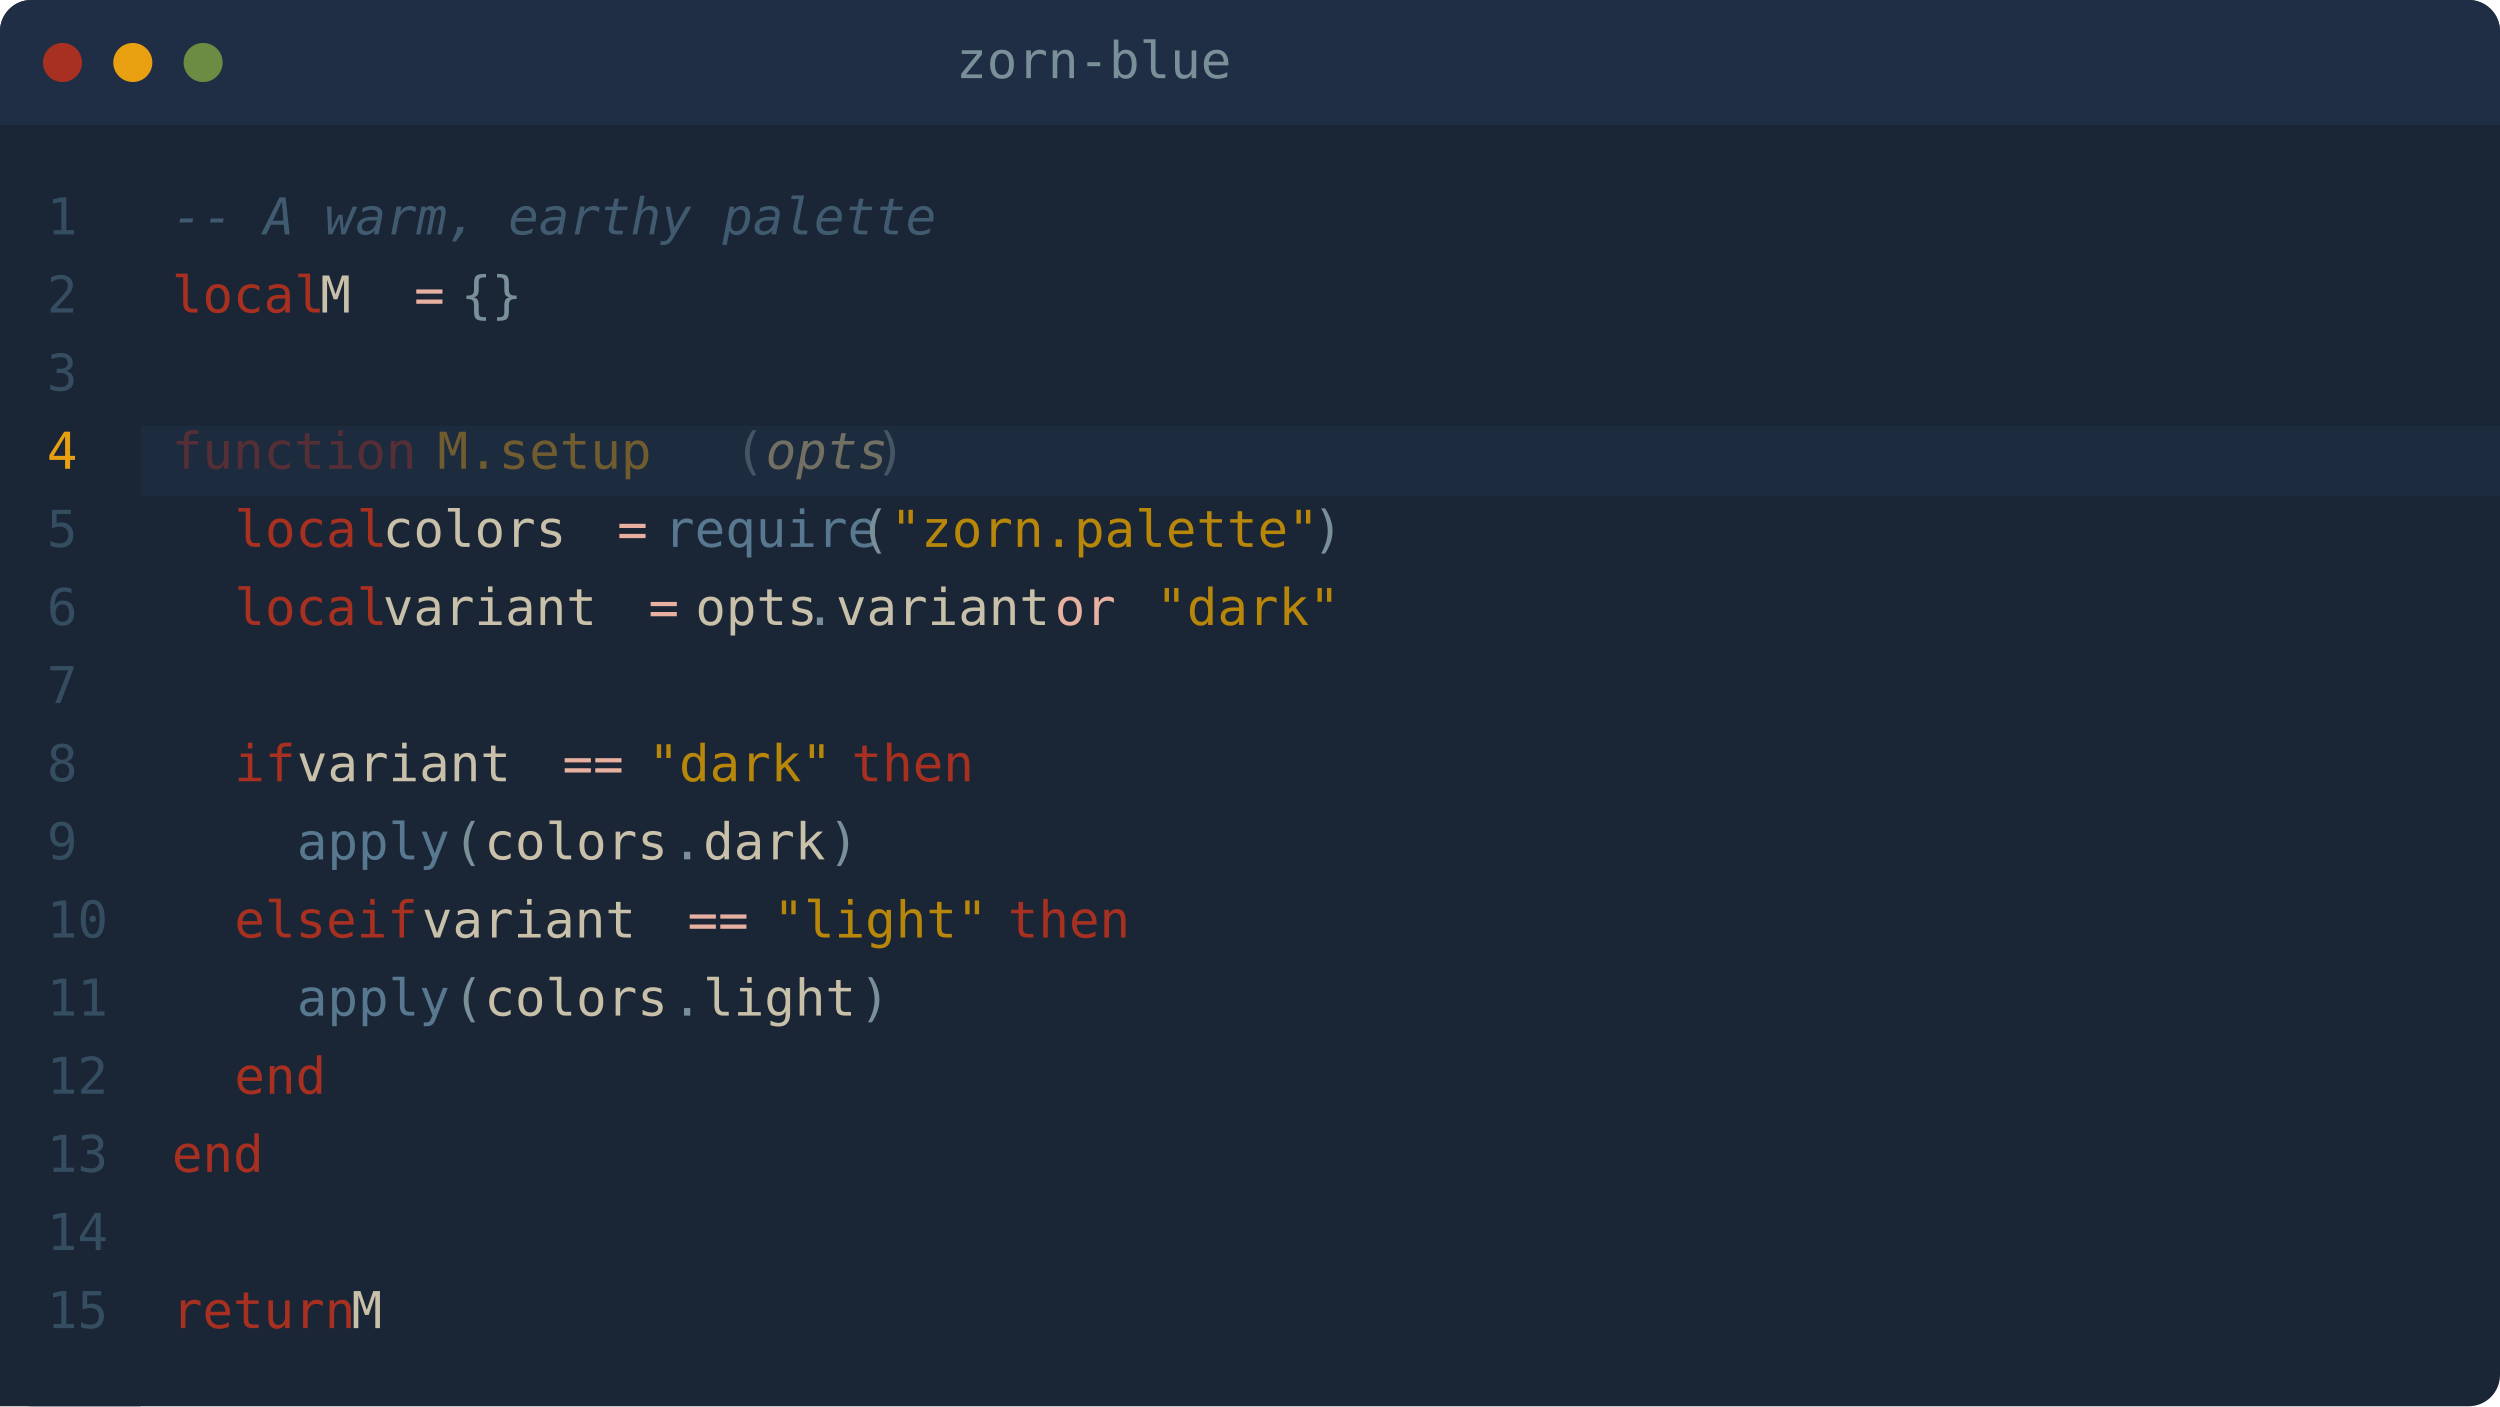
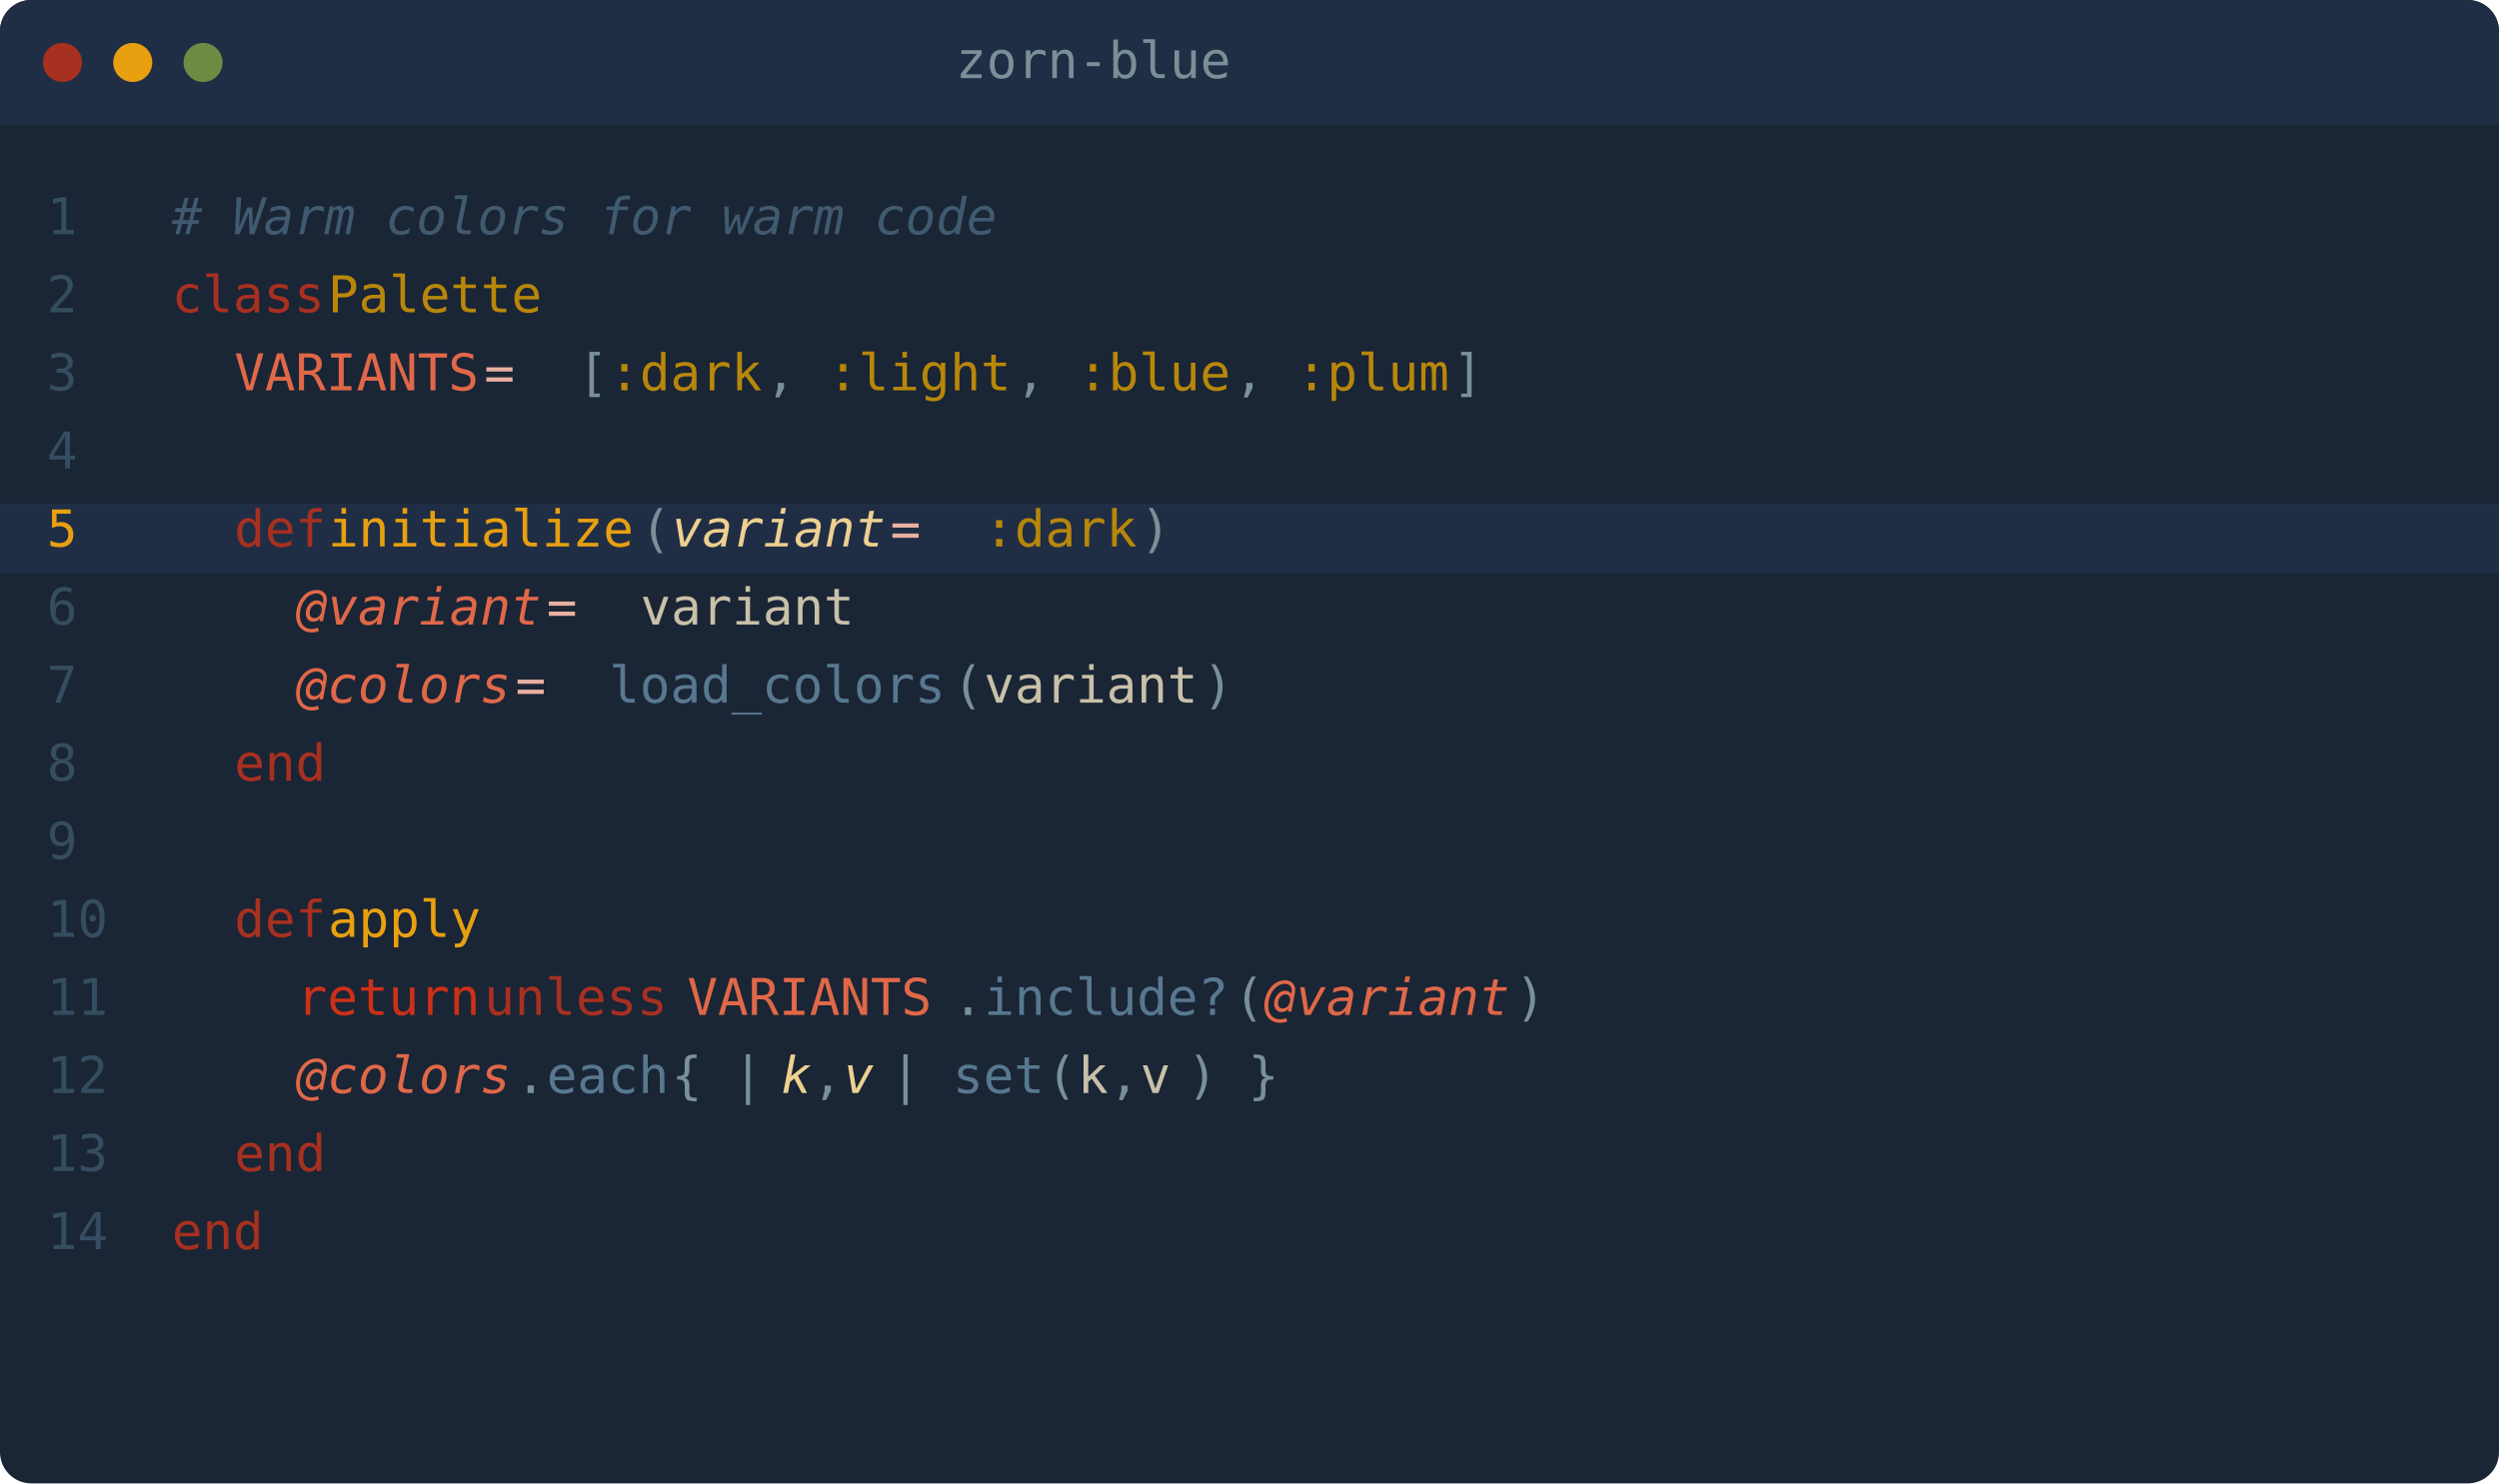
- <svg xmlns="http://www.w3.org/2000/svg" width="640" height="360">
+ <svg xmlns="http://www.w3.org/2000/svg" width="640" height="380">
  <defs>
    <style>
      text { font-family: 'SF Mono', 'Fira Code', 'JetBrains Mono', Menlo, Consolas, monospace; font-size: 13px; }
-       .line-nr { fill: #354D60; }
+       .ln { fill: #354D60; }
    </style>
  </defs>
-   <rect width="640" height="360" fill="#1A2535" rx="8" />
+   <rect width="640" height="380" fill="#1A2535" rx="8" />
  <rect width="640" height="32" fill="#202E45" rx="8" />
  <rect y="24" width="640" height="8" fill="#202E45" />
  <circle cx="16" cy="16" r="5" fill="#A83020" />
  <circle cx="34" cy="16" r="5" fill="#E8A010" />
  <circle cx="52" cy="16" r="5" fill="#6B8C42" />
  <text x="280" y="20" fill="#7A9098" font-size="12" text-anchor="middle">zorn-blue</text>
-   <rect x="0" y="32" width="36" height="328" fill="#1A2535" />
-   <text x="12" y="60" class="line-nr">1</text>
-   <text x="44" y="60" fill="#405A70" font-style="italic">-- A warm, earthy palette</text>
-   <text x="12" y="80" class="line-nr">2</text>
-   <text x="44" y="80" fill="#A83020">local</text>
-   <text x="82" y="80" fill="#C8C0A8"> M </text>
-   <text x="106" y="80" fill="#E8B0A0">=</text>
-   <text x="118" y="80" fill="#7A9098">{}</text>
-   <text x="12" y="100" class="line-nr">3</text>
-   <text x="12" y="120" class="line-nr">4</text>
-   <text x="44" y="120" fill="#A83020">function</text>
-   <text x="112" y="120" fill="#E8A010"> M.setup</text>
-   <text x="188" y="120" fill="#7A9098">(</text>
-   <text x="196" y="120" fill="#EED090" font-style="italic">opts</text>
-   <text x="224" y="120" fill="#7A9098">)</text>
-   <text x="12" y="140" class="line-nr">5</text>
-   <text x="60" y="140" fill="#A83020">local</text>
-   <text x="98" y="140" fill="#C8C0A8"> colors </text>
-   <text x="158" y="140" fill="#E8B0A0">=</text>
-   <text x="170" y="140" fill="#587890">require</text>
-   <text x="220" y="140" fill="#7A9098">(</text>
-   <text x="228" y="140" fill="#B8870A">"zorn.palette"</text>
-   <text x="336" y="140" fill="#7A9098">)</text>
-   <text x="12" y="160" class="line-nr">6</text>
-   <text x="60" y="160" fill="#A83020">local</text>
-   <text x="98" y="160" fill="#C8C0A8"> variant </text>
-   <text x="166" y="160" fill="#E8B0A0">=</text>
-   <text x="178" y="160" fill="#C8C0A8">opts</text>
-   <text x="206" y="160" fill="#7A9098">.</text>
-   <text x="214" y="160" fill="#C8C0A8">variant</text>
-   <text x="270" y="160" fill="#E8B0A0"> or</text>
-   <text x="296" y="160" fill="#B8870A"> "dark"</text>
-   <text x="12" y="180" class="line-nr">7</text>
-   <text x="12" y="200" class="line-nr">8</text>
-   <text x="60" y="200" fill="#A83020">if</text>
-   <text x="76" y="200" fill="#C8C0A8"> variant </text>
-   <text x="144" y="200" fill="#E8B0A0">==</text>
-   <text x="166" y="200" fill="#B8870A"> "dark"</text>
-   <text x="218" y="200" fill="#A83020"> then</text>
-   <text x="12" y="220" class="line-nr">9</text>
-   <text x="76" y="220" fill="#587890">apply</text>
-   <text x="116" y="220" fill="#7A9098">(</text>
-   <text x="124" y="220" fill="#C8C0A8">colors</text>
-   <text x="172" y="220" fill="#7A9098">.</text>
-   <text x="180" y="220" fill="#C8C0A8">dark</text>
-   <text x="212" y="220" fill="#7A9098">)</text>
-   <text x="12" y="240" class="line-nr">10</text>
-   <text x="60" y="240" fill="#A83020">elseif</text>
-   <text x="108" y="240" fill="#C8C0A8"> variant </text>
-   <text x="176" y="240" fill="#E8B0A0">==</text>
-   <text x="198" y="240" fill="#B8870A"> "light"</text>
-   <text x="258" y="240" fill="#A83020"> then</text>
-   <text x="12" y="260" class="line-nr">11</text>
-   <text x="76" y="260" fill="#587890">apply</text>
-   <text x="116" y="260" fill="#7A9098">(</text>
-   <text x="124" y="260" fill="#C8C0A8">colors</text>
-   <text x="172" y="260" fill="#7A9098">.</text>
-   <text x="180" y="260" fill="#C8C0A8">light</text>
-   <text x="220" y="260" fill="#7A9098">)</text>
-   <text x="12" y="280" class="line-nr">12</text>
-   <text x="60" y="280" fill="#A83020">end</text>
-   <text x="12" y="300" class="line-nr">13</text>
-   <text x="44" y="300" fill="#A83020">end</text>
-   <text x="12" y="320" class="line-nr">14</text>
-   <text x="12" y="340" class="line-nr">15</text>
-   <text x="44" y="340" fill="#A83020">return</text>
-   <text x="90" y="340" fill="#C8C0A8"> M</text>
-   <rect x="36" y="109" width="604" height="18" fill="#202E45" opacity="0.6" />
-   <text x="12" y="120" style="fill:#E8A010" font-family="'SF Mono', 'Fira Code', 'JetBrains Mono', Menlo, Consolas, monospace" font-size="13">4</text>
+   <rect x="0" y="129" width="640" height="18" fill="#202E45" />
+   <text x="12" y="60" class="ln">1</text>
+   <text x="44" y="60" fill="#405A70" font-style="italic"># Warm colors for warm code</text>
+   <text x="12" y="80" class="ln">2</text>
+   <text x="44" y="80" fill="#A83020">class</text>
+   <text x="84" y="80" fill="#B8870A"> Palette</text>
+   <text x="12" y="100" class="ln">3</text>
+   <text x="60" y="100" fill="#E06848">VARIANTS</text>
+   <text x="124" y="100" fill="#E8B0A0"> = </text>
+   <text x="148" y="100" fill="#7A9098">[</text>
+   <text x="156" y="100" fill="#B8870A">:dark</text>
+   <text x="196" y="100" fill="#7A9098">, </text>
+   <text x="212" y="100" fill="#B8870A">:light</text>
+   <text x="260" y="100" fill="#7A9098">, </text>
+   <text x="276" y="100" fill="#B8870A">:blue</text>
+   <text x="316" y="100" fill="#7A9098">, </text>
+   <text x="332" y="100" fill="#B8870A">:plum</text>
+   <text x="372" y="100" fill="#7A9098">]</text>
+   <text x="12" y="120" class="ln">4</text>
+   <text x="12" y="140" style="fill:#E8A010">5</text>
+   <text x="60" y="140" fill="#A83020">def</text>
+   <text x="84" y="140" fill="#E8A010"> initialize</text>
+   <text x="164" y="140" fill="#7A9098">(</text>
+   <text x="172" y="140" fill="#EED090" font-style="italic">variant</text>
+   <text x="228" y="140" fill="#E8B0A0"> = </text>
+   <text x="252" y="140" fill="#B8870A">:dark</text>
+   <text x="292" y="140" fill="#7A9098">)</text>
+   <text x="12" y="160" class="ln">6</text>
+   <text x="76" y="160" fill="#E06848" font-style="italic">@variant</text>
+   <text x="140" y="160" fill="#E8B0A0"> = </text>
+   <text x="164" y="160" fill="#C8C0A8">variant</text>
+   <text x="12" y="180" class="ln">7</text>
+   <text x="76" y="180" fill="#E06848" font-style="italic">@colors</text>
+   <text x="132" y="180" fill="#E8B0A0"> = </text>
+   <text x="156" y="180" fill="#587890">load_colors</text>
+   <text x="244" y="180" fill="#7A9098">(</text>
+   <text x="252" y="180" fill="#C8C0A8">variant</text>
+   <text x="308" y="180" fill="#7A9098">)</text>
+   <text x="12" y="200" class="ln">8</text>
+   <text x="60" y="200" fill="#A83020">end</text>
+   <text x="12" y="220" class="ln">9</text>
+   <text x="12" y="240" class="ln">10</text>
+   <text x="60" y="240" fill="#A83020">def</text>
+   <text x="84" y="240" fill="#E8A010"> apply</text>
+   <text x="12" y="260" class="ln">11</text>
+   <text x="76" y="260" fill="#CC3018">return</text>
+   <text x="124" y="260" fill="#A83020"> unless</text>
+   <text x="176" y="260" fill="#E06848"> VARIANTS</text>
+   <text x="244" y="260" fill="#7A9098">.</text>
+   <text x="252" y="260" fill="#587890">include?</text>
+   <text x="316" y="260" fill="#7A9098">(</text>
+   <text x="324" y="260" fill="#E06848" font-style="italic">@variant</text>
+   <text x="388" y="260" fill="#7A9098">)</text>
+   <text x="12" y="280" class="ln">12</text>
+   <text x="76" y="280" fill="#E06848" font-style="italic">@colors</text>
+   <text x="132" y="280" fill="#7A9098">.</text>
+   <text x="140" y="280" fill="#587890">each</text>
+   <text x="172" y="280" fill="#7A9098"> { |</text>
+   <text x="200" y="280" fill="#EED090" font-style="italic">k</text>
+   <text x="208" y="280" fill="#7A9098">,</text>
+   <text x="216" y="280" fill="#EED090" font-style="italic"> v</text>
+   <text x="228" y="280" fill="#7A9098">| </text>
+   <text x="244" y="280" fill="#587890">set</text>
+   <text x="268" y="280" fill="#7A9098">(</text>
+   <text x="276" y="280" fill="#C8C0A8">k</text>
+   <text x="284" y="280" fill="#7A9098">,</text>
+   <text x="292" y="280" fill="#C8C0A8"> v</text>
+   <text x="304" y="280" fill="#7A9098">) }</text>
+   <text x="12" y="300" class="ln">13</text>
+   <text x="60" y="300" fill="#A83020">end</text>
+   <text x="12" y="320" class="ln">14</text>
+   <text x="44" y="320" fill="#A83020">end</text>
</svg>
